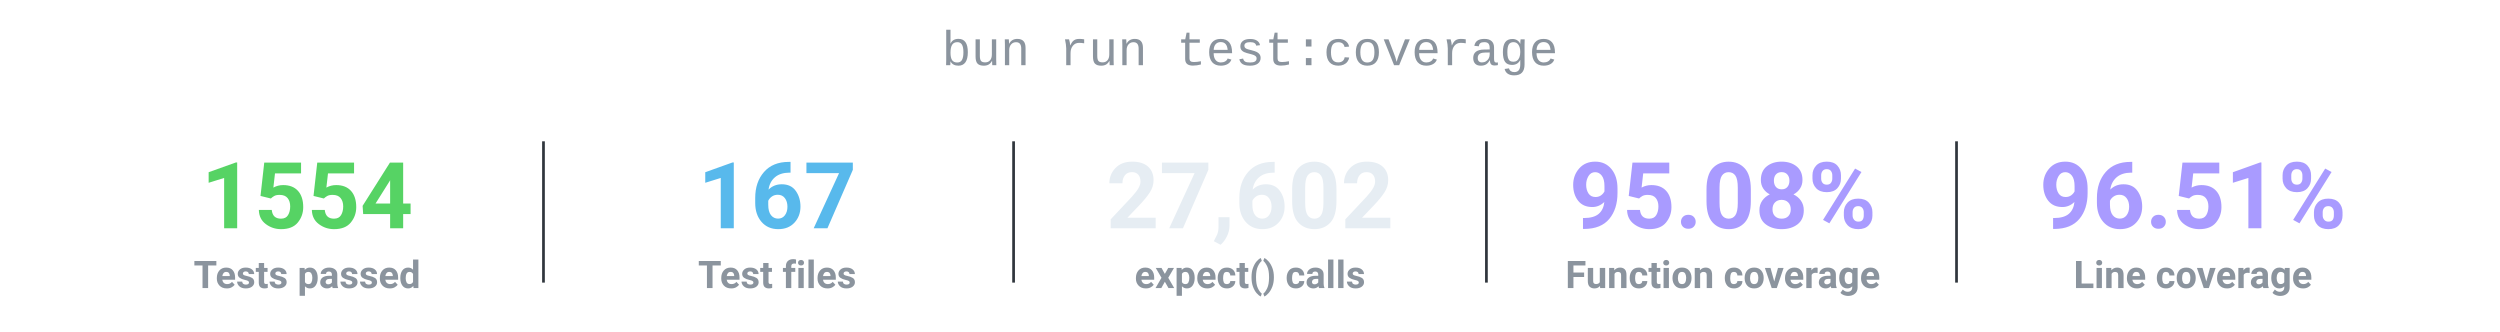
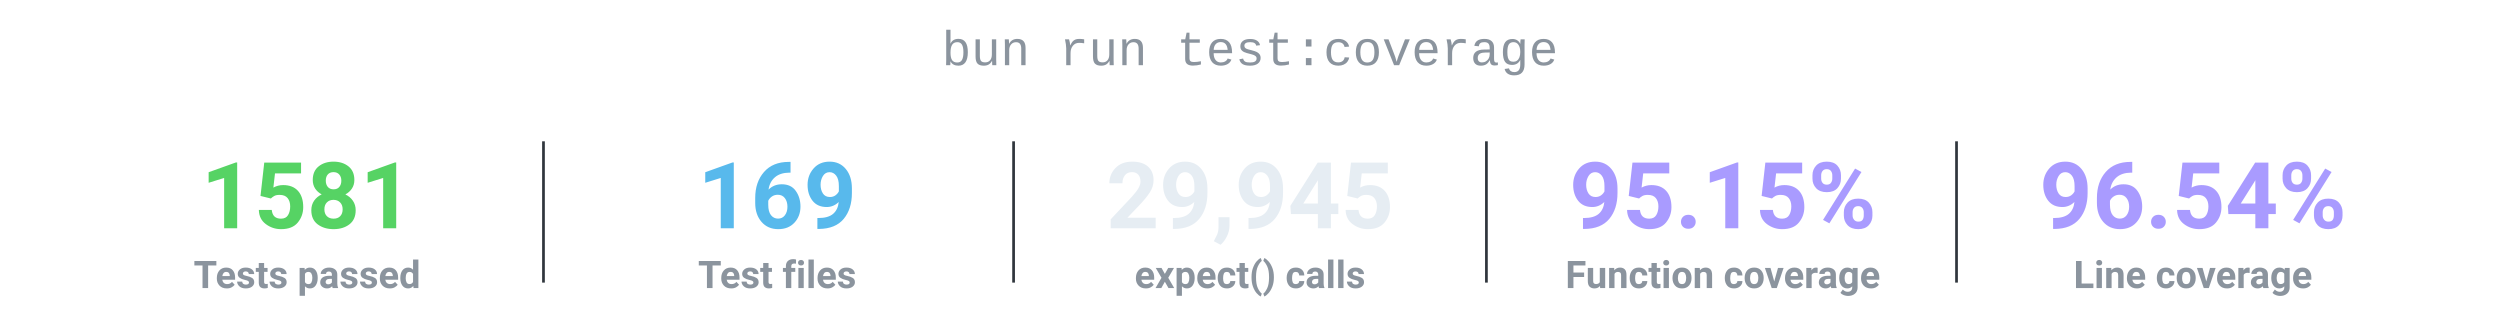
- <svg xmlns="http://www.w3.org/2000/svg" viewBox="0 0 920 122" width="920" height="122" role="img" aria-label="bun run test:coverage — 1554 tests passed, 167 test files, 27,602 expect() calls, 95.08% function coverage, 96.51% line coverage">
+ <svg xmlns="http://www.w3.org/2000/svg" viewBox="0 0 920 122" width="920" height="122" role="img" aria-label="bun run test:coverage — 1581 tests passed, 169 test files, 29,945 expect() calls, 95.15% function coverage, 96.54% line coverage">
  <style>
    .cmd { font-family: ui-monospace, SFMono-Regular, 'SF Mono', Menlo, Consolas, 'Liberation Mono', monospace; font-weight: 500; font-size: 18px; }
    .val { font-family: system-ui, -apple-system, BlinkMacSystemFont, 'Segoe UI', Roboto, sans-serif; font-weight: 700; font-size: 34px; }
    .lbl { font-family: system-ui, -apple-system, BlinkMacSystemFont, 'Segoe UI', Roboto, sans-serif; font-weight: 600; font-size: 14px; }
  </style>
  <text x="460" y="24" text-anchor="middle" class="cmd" fill="#8b949e">bun run test:coverage</text>
  <line x1="200" y1="52" x2="200" y2="104" stroke="#30363d" stroke-width="1" />
  <line x1="373" y1="52" x2="373" y2="104" stroke="#30363d" stroke-width="1" />
  <line x1="547" y1="52" x2="547" y2="104" stroke="#30363d" stroke-width="1" />
  <line x1="720" y1="52" x2="720" y2="104" stroke="#30363d" stroke-width="1" />
-   <text x="113" y="84" text-anchor="middle" class="val" fill="#56d364">1554</text>
+   <text x="113" y="84" text-anchor="middle" class="val" fill="#56d364">1581</text>
  <text x="113" y="106" text-anchor="middle" class="lbl" fill="#8b949e">Tests passed</text>
-   <text x="286" y="84" text-anchor="middle" class="val" fill="#58b9ec">167</text>
+   <text x="286" y="84" text-anchor="middle" class="val" fill="#58b9ec">169</text>
  <text x="286" y="106" text-anchor="middle" class="lbl" fill="#8b949e">Test files</text>
-   <text x="460" y="84" text-anchor="middle" class="val" fill="#e6edf3">27,602</text>
+   <text x="460" y="84" text-anchor="middle" class="val" fill="#e6edf3">29,945</text>
  <text x="460" y="106" text-anchor="middle" class="lbl" fill="#8b949e">expect() calls</text>
-   <text x="634" y="84" text-anchor="middle" class="val" fill="#a99bff">95.08%</text>
+   <text x="634" y="84" text-anchor="middle" class="val" fill="#a99bff">95.15%</text>
  <text x="634" y="106" text-anchor="middle" class="lbl" fill="#8b949e">Function coverage</text>
-   <text x="807" y="84" text-anchor="middle" class="val" fill="#a99bff">96.51%</text>
+   <text x="807" y="84" text-anchor="middle" class="val" fill="#a99bff">96.54%</text>
  <text x="807" y="106" text-anchor="middle" class="lbl" fill="#8b949e">Line coverage</text>
</svg>
